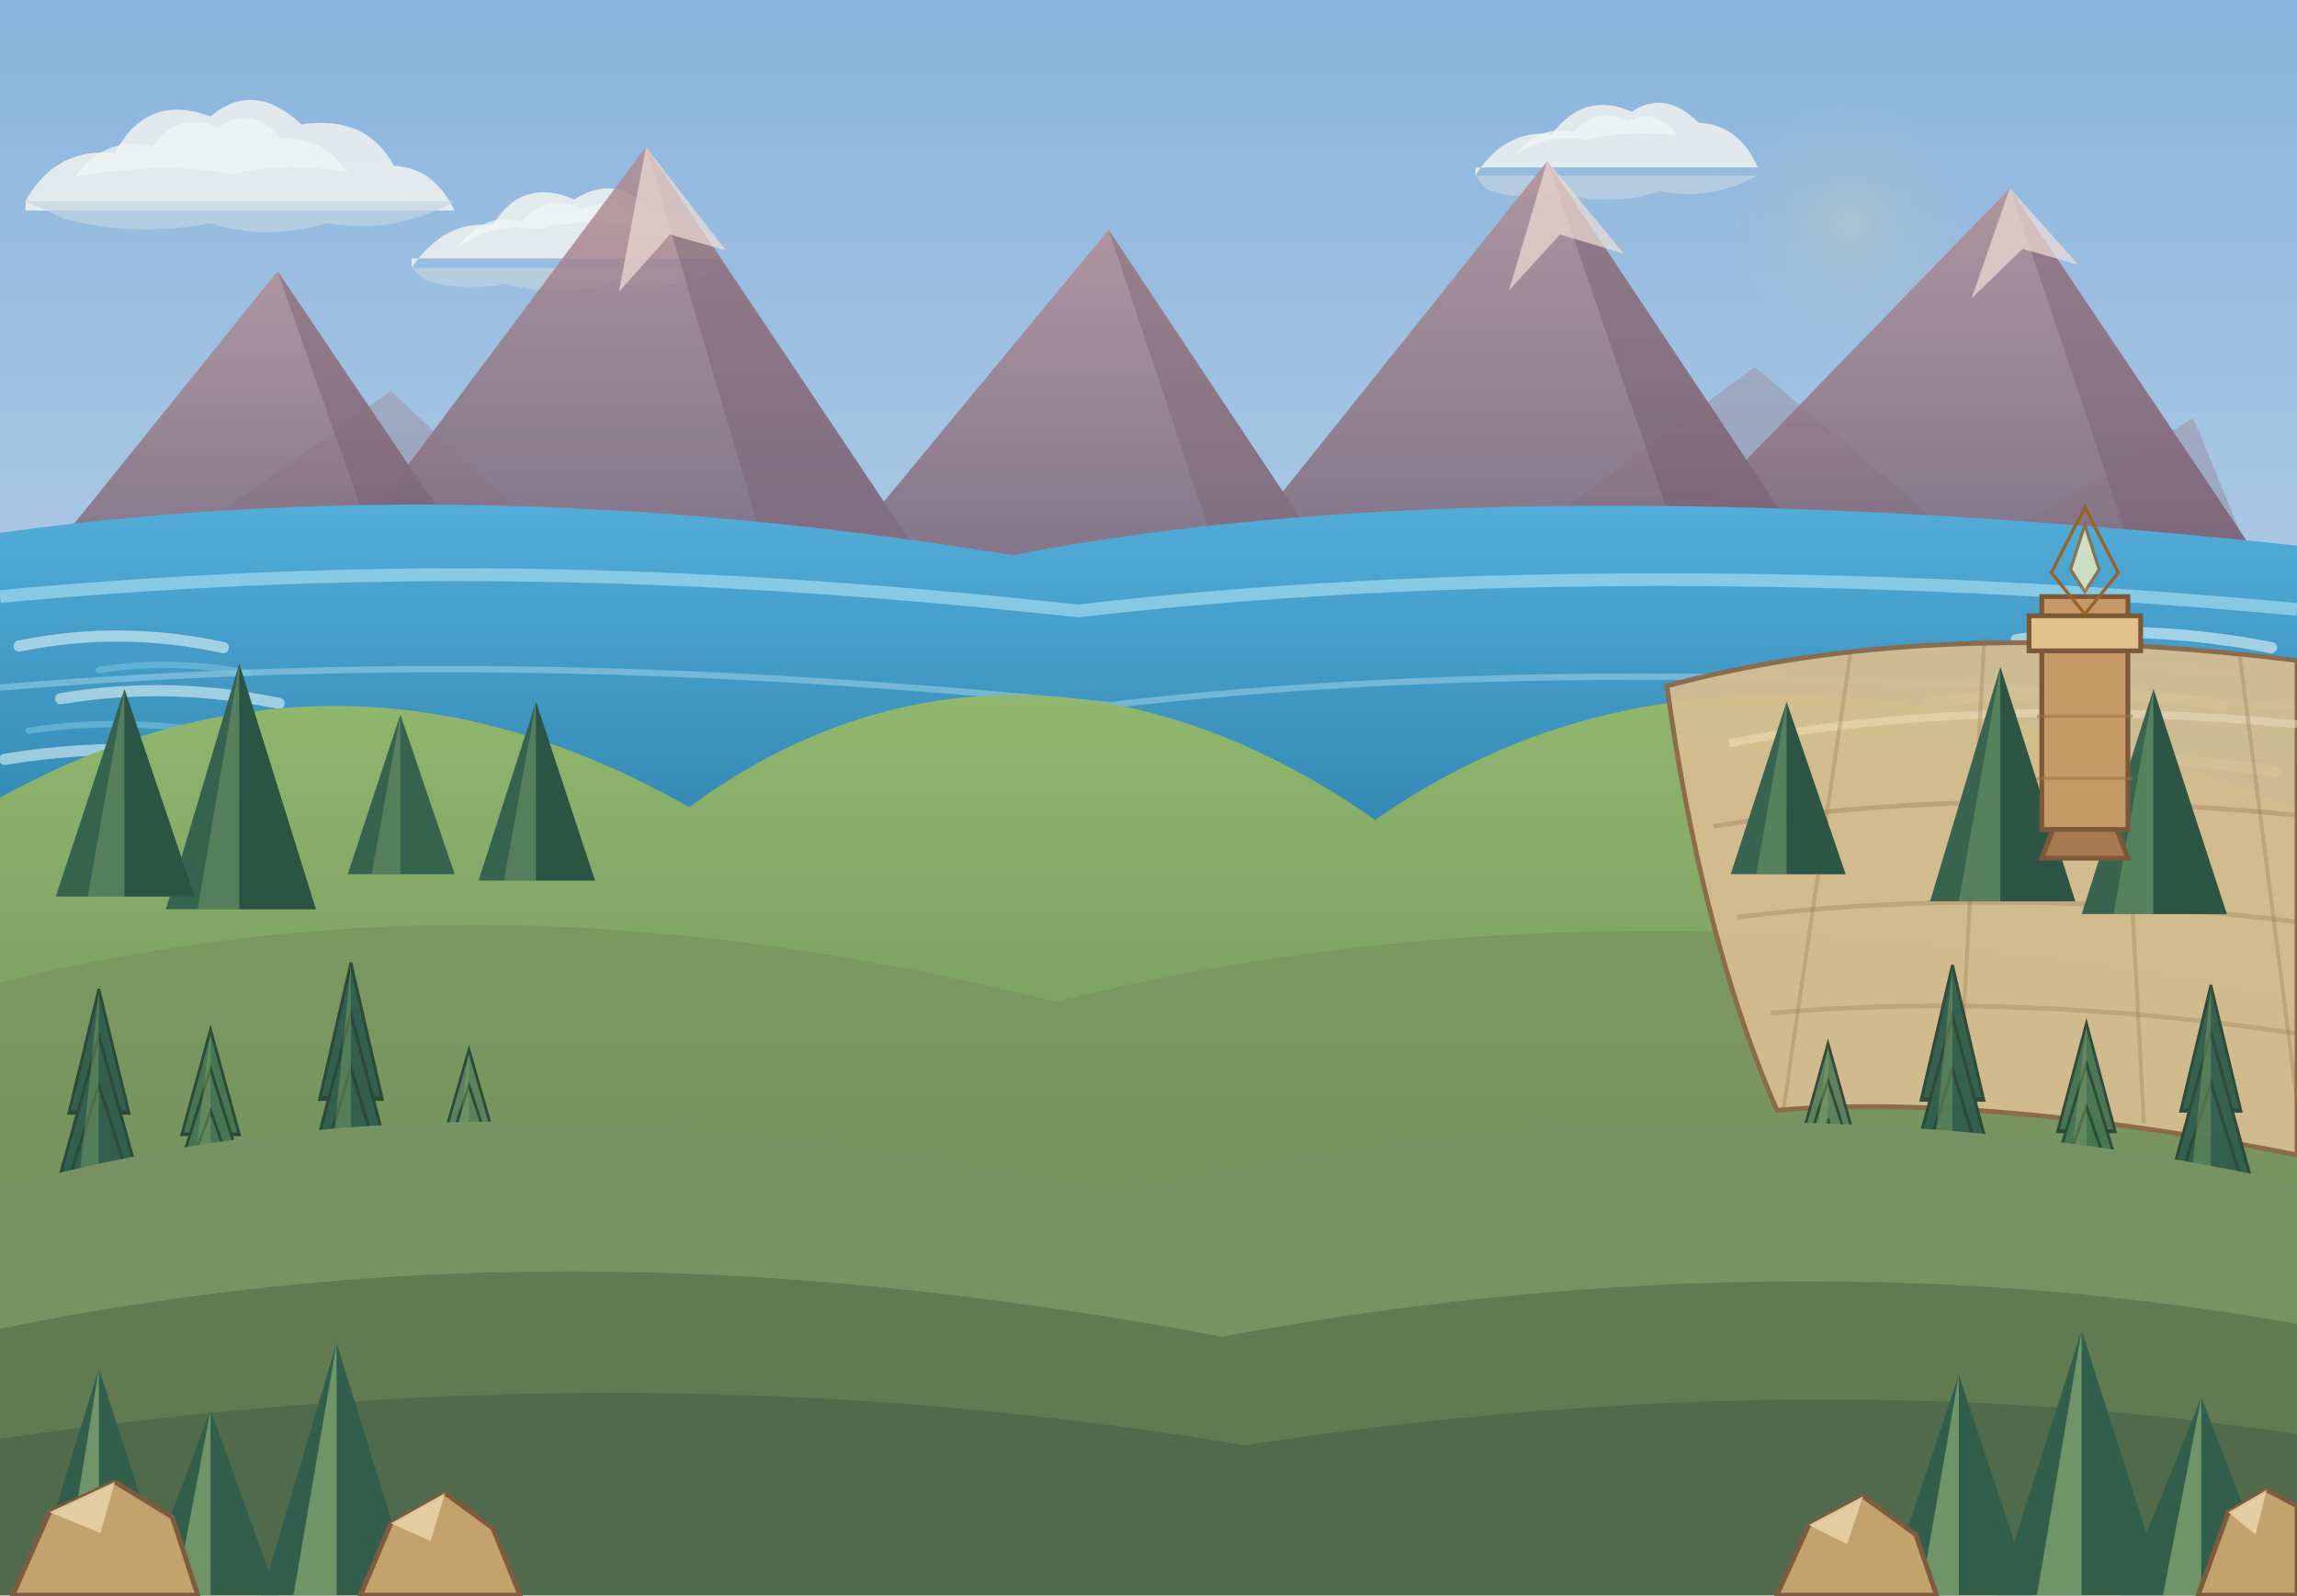
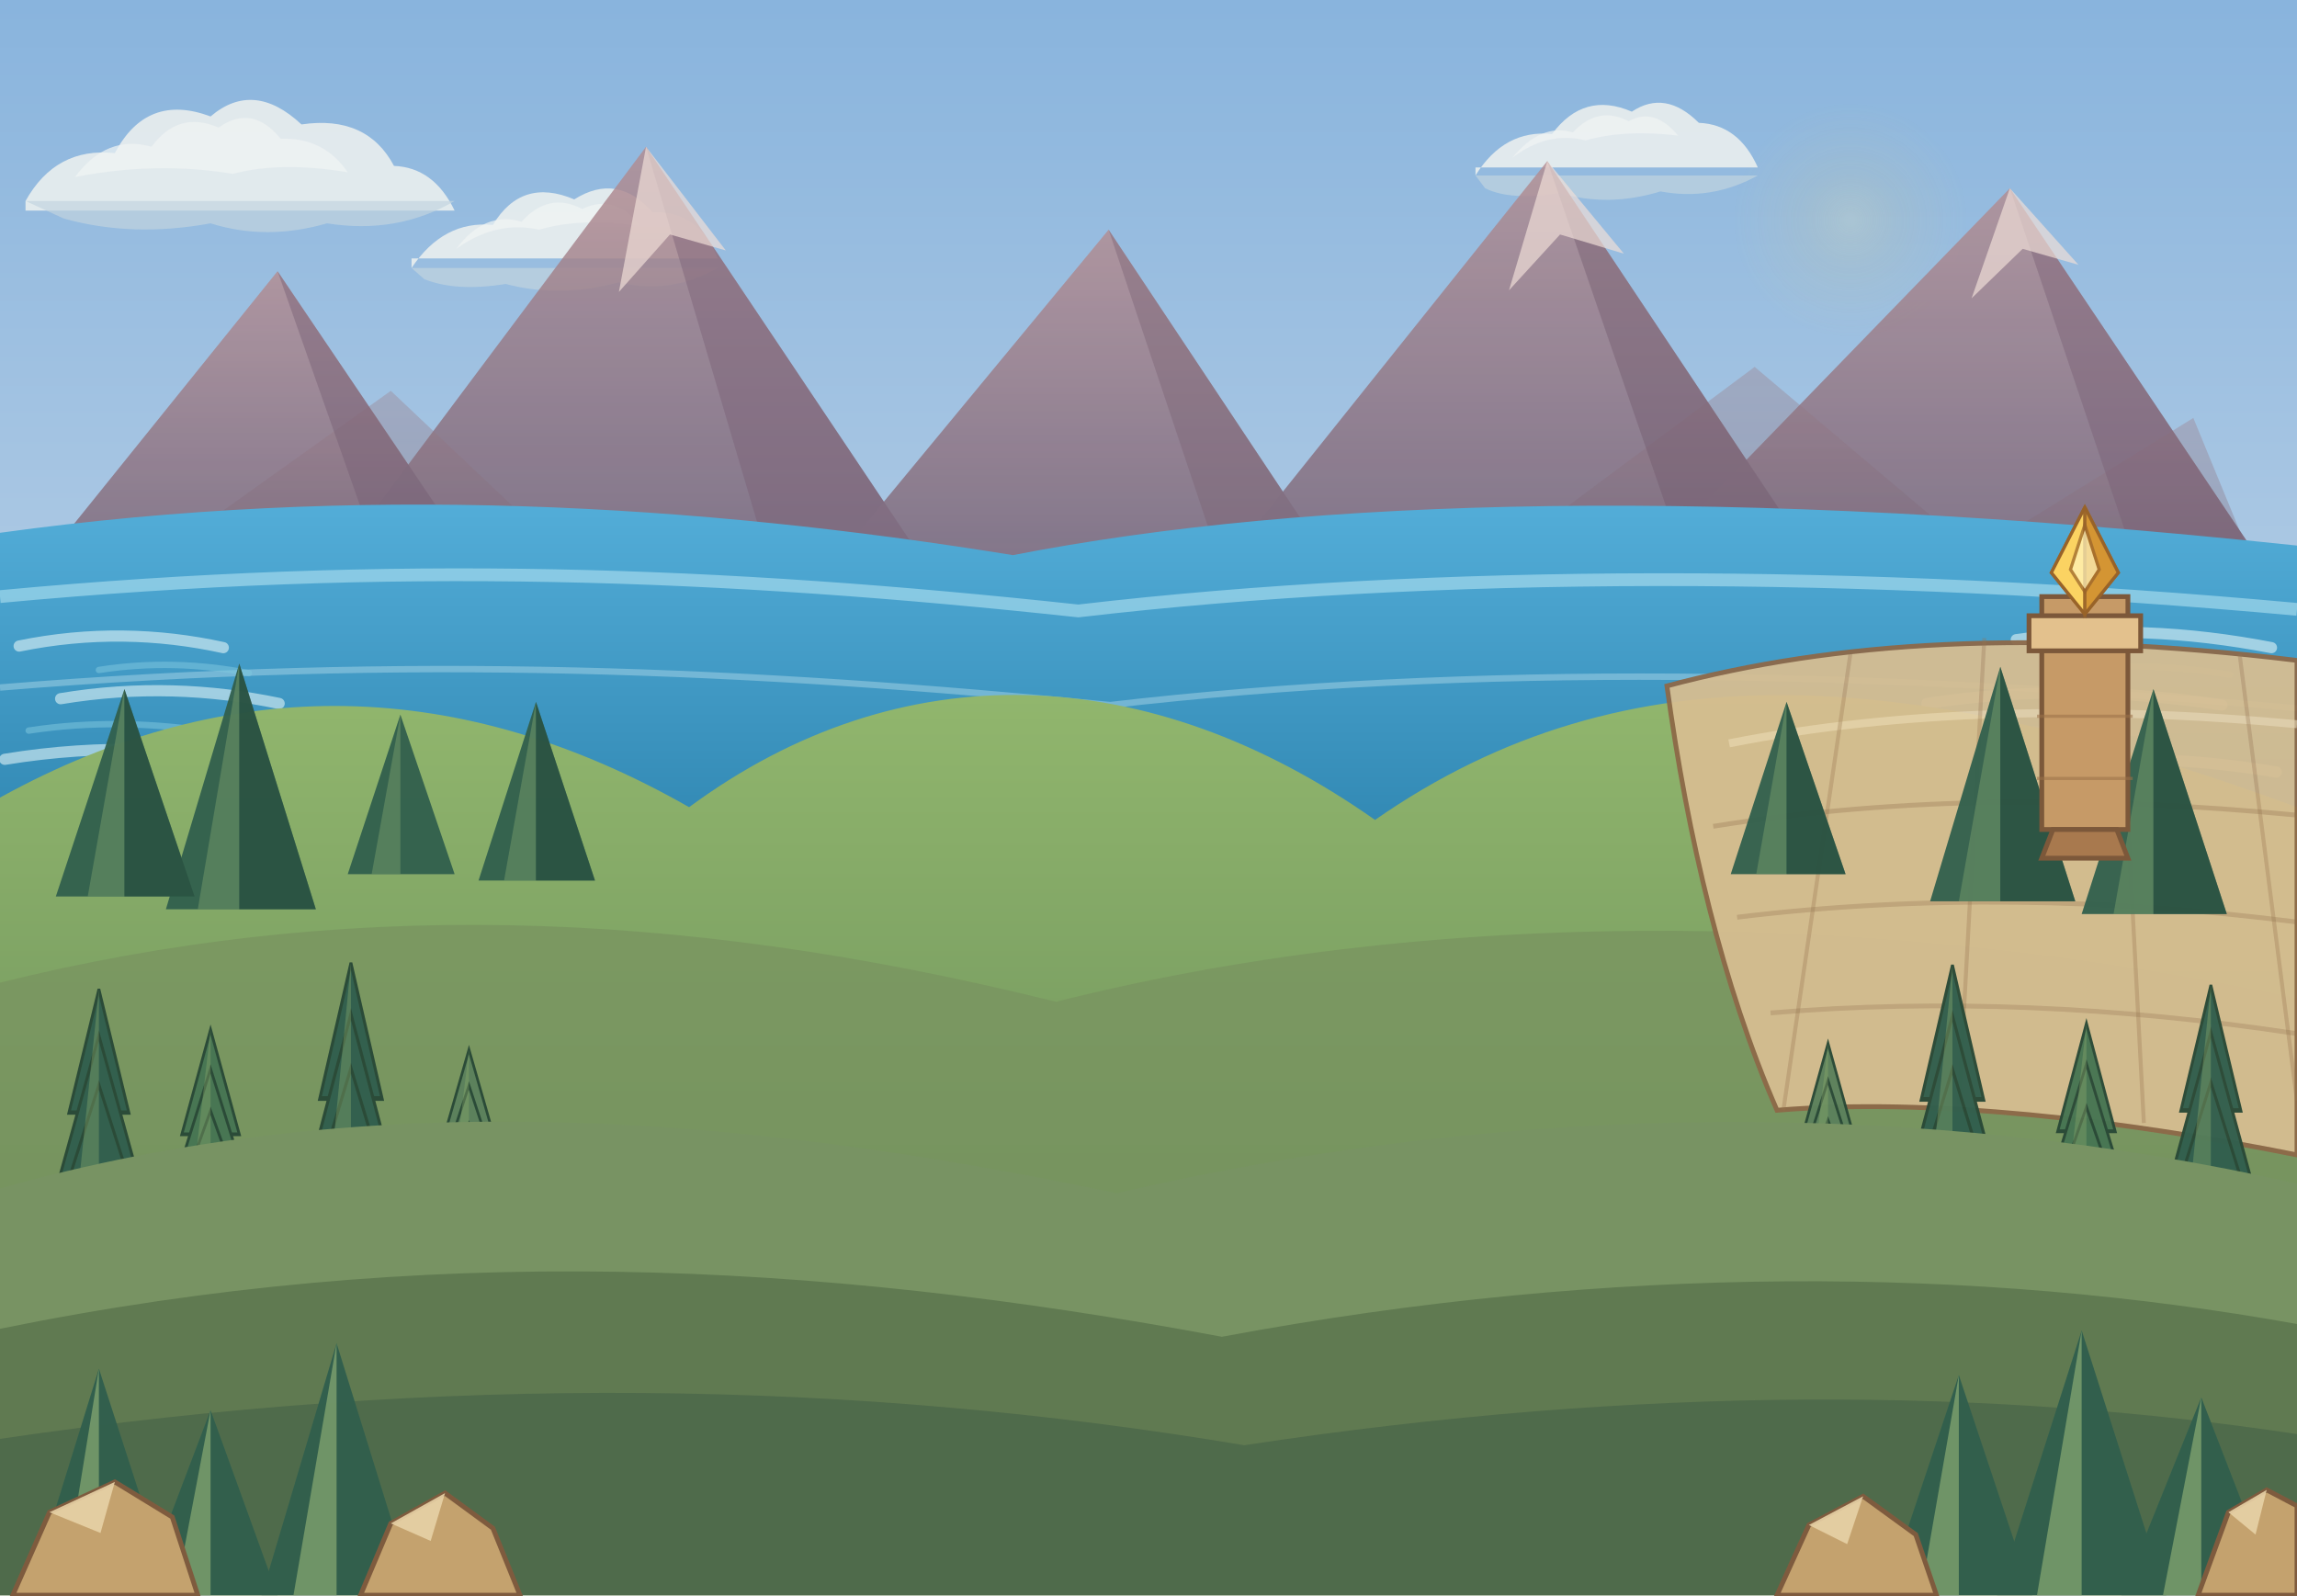
<svg xmlns="http://www.w3.org/2000/svg" viewBox="0 0 1440 1000">
  <defs>
    <linearGradient id="sky" x1="0" y1="0" x2="0" y2="1">
      <stop stop-color="#89b4dd" />
      <stop offset=".48" stop-color="#b7cfe6" />
      <stop offset="1" stop-color="#e4e8ed" />
    </linearGradient>
    <linearGradient id="mountainFar" x1="0" y1="0" x2="0" y2="1">
      <stop stop-color="#b38d92" />
      <stop offset="1" stop-color="#705d72" />
    </linearGradient>
    <linearGradient id="mountainNear" x1="0" y1="0" x2="0" y2="1">
      <stop stop-color="#9c7a83" />
      <stop offset="1" stop-color="#5f566b" />
    </linearGradient>
    <linearGradient id="water" x1="0" y1="0" x2="0" y2="1">
      <stop stop-color="#53add8" />
      <stop offset="1" stop-color="#277da8" />
    </linearGradient>
    <linearGradient id="grass" x1="0" y1="0" x2="0" y2="1">
      <stop stop-color="#91b66d" />
      <stop offset="1" stop-color="#587c52" />
    </linearGradient>
    <radialGradient id="sunGlow" cx="50%" cy="50%" r="50%">
      <stop offset="0" stop-color="#ffeaa0" stop-opacity=".78" />
      <stop offset=".42" stop-color="#f5cf64" stop-opacity=".34" />
      <stop offset="1" stop-color="#f5cf64" stop-opacity="0" />
    </radialGradient>
    <g id="midConifer">
      <rect x="-3" y="56" width="6" height="18" rx="1.5" fill="#6a4934" />
      <path d="M0-18-15 22H15Z" fill="currentColor" stroke="#294936" stroke-width="1.4" />
      <path d="M0-3-21 46H21Z" fill="currentColor" stroke="#294936" stroke-width="1.4" />
      <path d="M0 13-28 70H28Z" fill="currentColor" stroke="#294936" stroke-width="1.4" />
      <path d="M0-18V70L-14 70Z" fill="#8baa6d" opacity=".38" />
    </g>
  </defs>
  <rect width="1440" height="1000" fill="url(#sky)" />
  <circle cx="1160" cy="138" r="74" fill="url(#sunGlow)" opacity=".24" />
  <g opacity=".86">
    <g fill="#eef1ef">
      <path d="M16 126Q35 92 72 96Q92 58 132 73Q159 50 189 78Q230 72 247 104Q272 105 285 132H16Z" />
      <path d="M258 168Q278 138 309 141Q327 111 360 125Q387 108 409 133Q438 132 450 162H258Z" />
      <path d="M925 110Q943 81 973 84Q993 57 1023 70Q1044 56 1065 77Q1090 78 1102 105H925Z" />
    </g>
    <g fill="#c9d8df" opacity=".68">
      <path d="M16 126H285Q249 147 205 140Q167 151 132 140Q83 149 40 137Z" />
      <path d="M258 168H450Q420 185 388 177Q351 187 317 178Q286 183 266 175Z" />
      <path d="M925 110H1102Q1073 126 1041 120Q1008 130 978 121Q947 126 931 118Z" />
    </g>
    <g fill="#fffdf6" opacity=".72">
      <path d="M47 111Q67 84 95 92Q112 69 137 80Q158 65 176 87Q203 86 218 108Q176 101 146 109Q98 101 47 111Z" />
      <path d="M286 156Q304 132 327 139Q344 120 365 131Q386 121 402 142Q365 136 338 144Q311 138 286 156Z" />
      <path d="M948 99Q966 77 986 83Q1002 66 1021 76Q1037 67 1052 85Q1019 81 994 88Q970 82 948 99Z" />
    </g>
  </g>
  <g fill="url(#mountainFar)" opacity=".82">
    <path d="M0 386 174 170 320 386Z" />
    <path d="M185 386 405 92 602 386Z" />
    <path d="M495 386 695 144 856 386Z" />
    <path d="M742 386 970 101 1160 386Z" />
    <path d="M1000 386 1260 118 1440 386Z" />
  </g>
  <g fill="url(#mountainNear)" opacity=".34">
    <path d="M0 420 245 245 430 420Z" />
    <path d="M845 420 1100 230 1325 420Z" />
    <path d="M1120 420 1375 262 1440 420Z" />
  </g>
  <g opacity=".42">
    <path d="M174 170 250 386 320 386Z" fill="#735b70" />
    <path d="M405 92 492 386 602 386Z" fill="#765d73" />
    <path d="M695 144 776 386 856 386Z" fill="#796173" />
    <path d="M970 101 1068 386 1160 386Z" fill="#70596c" />
    <path d="M1260 118 1350 386 1440 386Z" fill="#765e72" />
  </g>
  <g fill="#f0dfd7" opacity=".68">
    <path d="M405 92 455 157 420 147 388 183Z" />
    <path d="M970 101 1018 159 978 147 946 182Z" />
    <path d="M1260 118 1303 166 1268 156 1236 187Z" />
  </g>
  <path d="M0 334 C225 303 437 316 635 348 C820 312 1080 304 1440 342 V585 H0Z" fill="url(#water)" />
  <path d="M0 374 C246 351 454 359 676 383 C898 357 1167 357 1440 382" fill="none" stroke="#b9e7f4" stroke-width="8" opacity=".55" />
  <path d="M0 431 C255 410 472 420 696 442 C920 416 1170 420 1440 444" fill="none" stroke="#d5eff5" stroke-width="4" opacity=".34" />
  <g fill="none" stroke-linecap="round">
    <g stroke="#e6f7f8" opacity=".58">
      <path d="M12 405c44-9 87-8 128 1M38 438c48-8 94-6 137 3M3 476c61-10 117-7 169 2" stroke-width="7" />
      <path d="M1264 401c55-8 108-5 160 5M1208 441c65-10 126-8 185 1M1261 481c58-8 112-6 166 3" stroke-width="7" />
    </g>
    <g stroke="#7fc7df" opacity=".52">
      <path d="M62 420c32-5 63-4 94 2M18 458c39-6 78-5 116 1" stroke-width="4" />
      <path d="M1288 421c37-5 74-4 110 2M1234 461c43-6 84-5 124 1" stroke-width="4" />
    </g>
  </g>
  <path d="M0 500 C145 420 290 425 432 506 C565 408 720 414 862 514 C1020 404 1200 418 1440 506 V1000 H0Z" fill="url(#grass)" />
  <path d="M0 616 C210 564 420 568 662 628 C912 565 1190 573 1440 626 V1000 H0Z" fill="#78935f" opacity=".72" />
  <g opacity=".94">
    <path d="M1045 430 C1150 402 1275 394 1440 414 V724 C1330 702 1210 688 1114 696 C1080 618 1058 525 1045 430Z" fill="#d7bd91" stroke="#8d6847" stroke-width="3" />
    <path d="M1084 466 C1190 445 1312 442 1440 454" fill="none" stroke="#f3dfba" stroke-width="5" opacity=".58" />
    <path d="M1074 518 C1192 499 1315 499 1440 511" fill="none" stroke="#8f6b49" stroke-width="3" opacity=".32" />
    <path d="M1089 575 C1204 561 1323 563 1440 578" fill="none" stroke="#8f6b49" stroke-width="3" opacity=".3" />
    <path d="M1110 635 C1217 626 1328 631 1440 648" fill="none" stroke="#8f6b49" stroke-width="3" opacity=".28" />
    <g stroke="#96704c" stroke-width="2.5" opacity=".32">
      <path d="M1160 410 1118 696" />
      <path d="M1244 400 1228 692" />
      <path d="M1328 402 1344 704" />
      <path d="M1404 410 1440 690" />
    </g>
  </g>
  <g fill="#315f4d" opacity=".95">
    <path d="M35 562 78 432l44 130Z" />
    <path d="M104 570 150 416l48 154Z" />
    <path d="M218 548 251 448l34 100Z" />
    <path d="M300 552 336 440l37 112Z" />
    <path d="M1085 548 1120 440l37 108Z" />
    <path d="M1210 565 1254 418l47 147Z" />
    <path d="M1305 573 1350 432l46 141Z" />
  </g>
  <g fill="#6f9568" opacity=".56">
    <path d="M78 432 78 562 55 562Z" />
    <path d="M150 416 150 570 124 570Z" />
    <path d="M251 448 251 548 233 548Z" />
    <path d="M336 440 336 552 316 552Z" />
    <path d="M1120 440 1120 548 1101 548Z" />
    <path d="M1254 418 1254 565 1228 565Z" />
    <path d="M1350 432 1350 573 1325 573Z" />
  </g>
  <g fill="#214638" opacity=".5">
    <path d="M78 432 122 562 78 562Z" />
    <path d="M150 416 198 570 150 570Z" />
    <path d="M336 440 373 552 336 552Z" />
    <path d="M1120 440 1157 548 1120 548Z" />
    <path d="M1254 418 1301 565 1254 565Z" />
    <path d="M1350 432 1396 573 1350 573Z" />
  </g>
  <g filter="url(#softShadow)" stroke="#7c583a" stroke-width="3">
    <path d="M1280 520h54V374h-54Z" fill="#c69a67" />
    <path d="M1272 386h70v22h-70Z" fill="#e3c18d" />
    <path d="M1277 449h60M1277 488h60" fill="none" stroke="#9a7149" stroke-width="2" opacity=".55" />
    <path d="M1287 520h40l7 18h-54Z" fill="#a8794e" />
  </g>
-   <g fill="url(#gold)" stroke="#986329" stroke-width="2" filter="url(#softShadow)">
-     <path d="M1307 318 1328 359 1307 385 1286 359Z" />
+   <g stroke="#986329" stroke-width="2" filter="url(#softShadow)">
+     <path d="M1307 318 1328 359 1307 385 1286 359Z" fill="#efbd43" />
+     <path d="M1307 318 1307 385 1286 359Z" fill="#ffd96a" opacity=".78" />
+     <path d="M1307 318 1328 359 1307 385Z" fill="#c9852c" opacity=".72" />
    <path d="M1307 329 1316 357 1307 371 1298 357Z" fill="#fff4bd" opacity=".72" />
  </g>
  <g opacity=".97">
    <use href="#midConifer" color="#315f4d" transform="translate(62 655) scale(1.25 1.93)" />
    <use href="#midConifer" color="#477552" transform="translate(132 675) scale(1.2 1.64)" />
    <use href="#midConifer" color="#315f4d" transform="translate(220 642) scale(1.3 2.12)" />
    <use href="#midConifer" color="#5b815b" transform="translate(294 685) scale(1.15 1.5)" />
    <use href="#midConifer" color="#5b815b" transform="translate(1146 682) scale(1.15 1.55)" />
    <use href="#midConifer" color="#315f4d" transform="translate(1224 643) scale(1.3 2.1)" />
    <use href="#midConifer" color="#477552" transform="translate(1308 672) scale(1.2 1.69)" />
    <use href="#midConifer" color="#315f4d" transform="translate(1386 653) scale(1.25 1.96)" />
  </g>
  <path d="M0 745 C225 682 452 696 700 748 C950 690 1205 689 1440 742 V1000 H0Z" fill="#789363" />
  <path d="M0 833 C265 779 510 790 766 838 C1012 792 1240 794 1440 830 V1000 H0Z" fill="#607a51" />
  <path d="M0 902 C278 861 536 865 780 906 C1030 868 1248 870 1440 899 V1000 H0Z" fill="#486348" opacity=".68" />
  <g opacity=".98">
    <g fill="#315f4d">
      <path d="M18 1000 62 858 108 1000Z" />
      <path d="M88 1000 132 884 174 1000Z" />
      <path d="M164 1000 211 842 260 1000Z" />
      <path d="M1182 1000 1228 862 1274 1000Z" />
      <path d="M1252 1000 1305 834 1358 1000Z" />
      <path d="M1330 1000 1380 876 1428 1000Z" />
    </g>
    <g fill="#6f9568">
      <path d="M62 858 62 1000 39 1000Z" />
      <path d="M132 884 132 1000 110 1000Z" />
      <path d="M211 842 211 1000 184 1000Z" />
      <path d="M1228 862 1228 1000 1204 1000Z" />
      <path d="M1305 834 1305 1000 1277 1000Z" />
      <path d="M1380 876 1380 1000 1356 1000Z" />
    </g>
    <g fill="#c6a36f" stroke="#7e5b3e" stroke-width="3">
      <path d="M8 1000 31 948 72 929 108 951 124 1000Z" />
      <path d="M226 1000 245 955 279 936 309 958 326 1000Z" />
      <path d="M1114 1000 1134 956 1168 938 1201 962 1214 1000Z" />
      <path d="M1378 1000 1397 948 1421 934 1440 944V1000Z" />
    </g>
    <g fill="#ead4a8" opacity=".9">
      <path d="M31 948 72 929 63 961Z" />
      <path d="M245 955 279 936 270 966Z" />
      <path d="M1134 956 1168 938 1158 968Z" />
      <path d="M1397 948 1421 934 1414 962Z" />
    </g>
  </g>
</svg>
